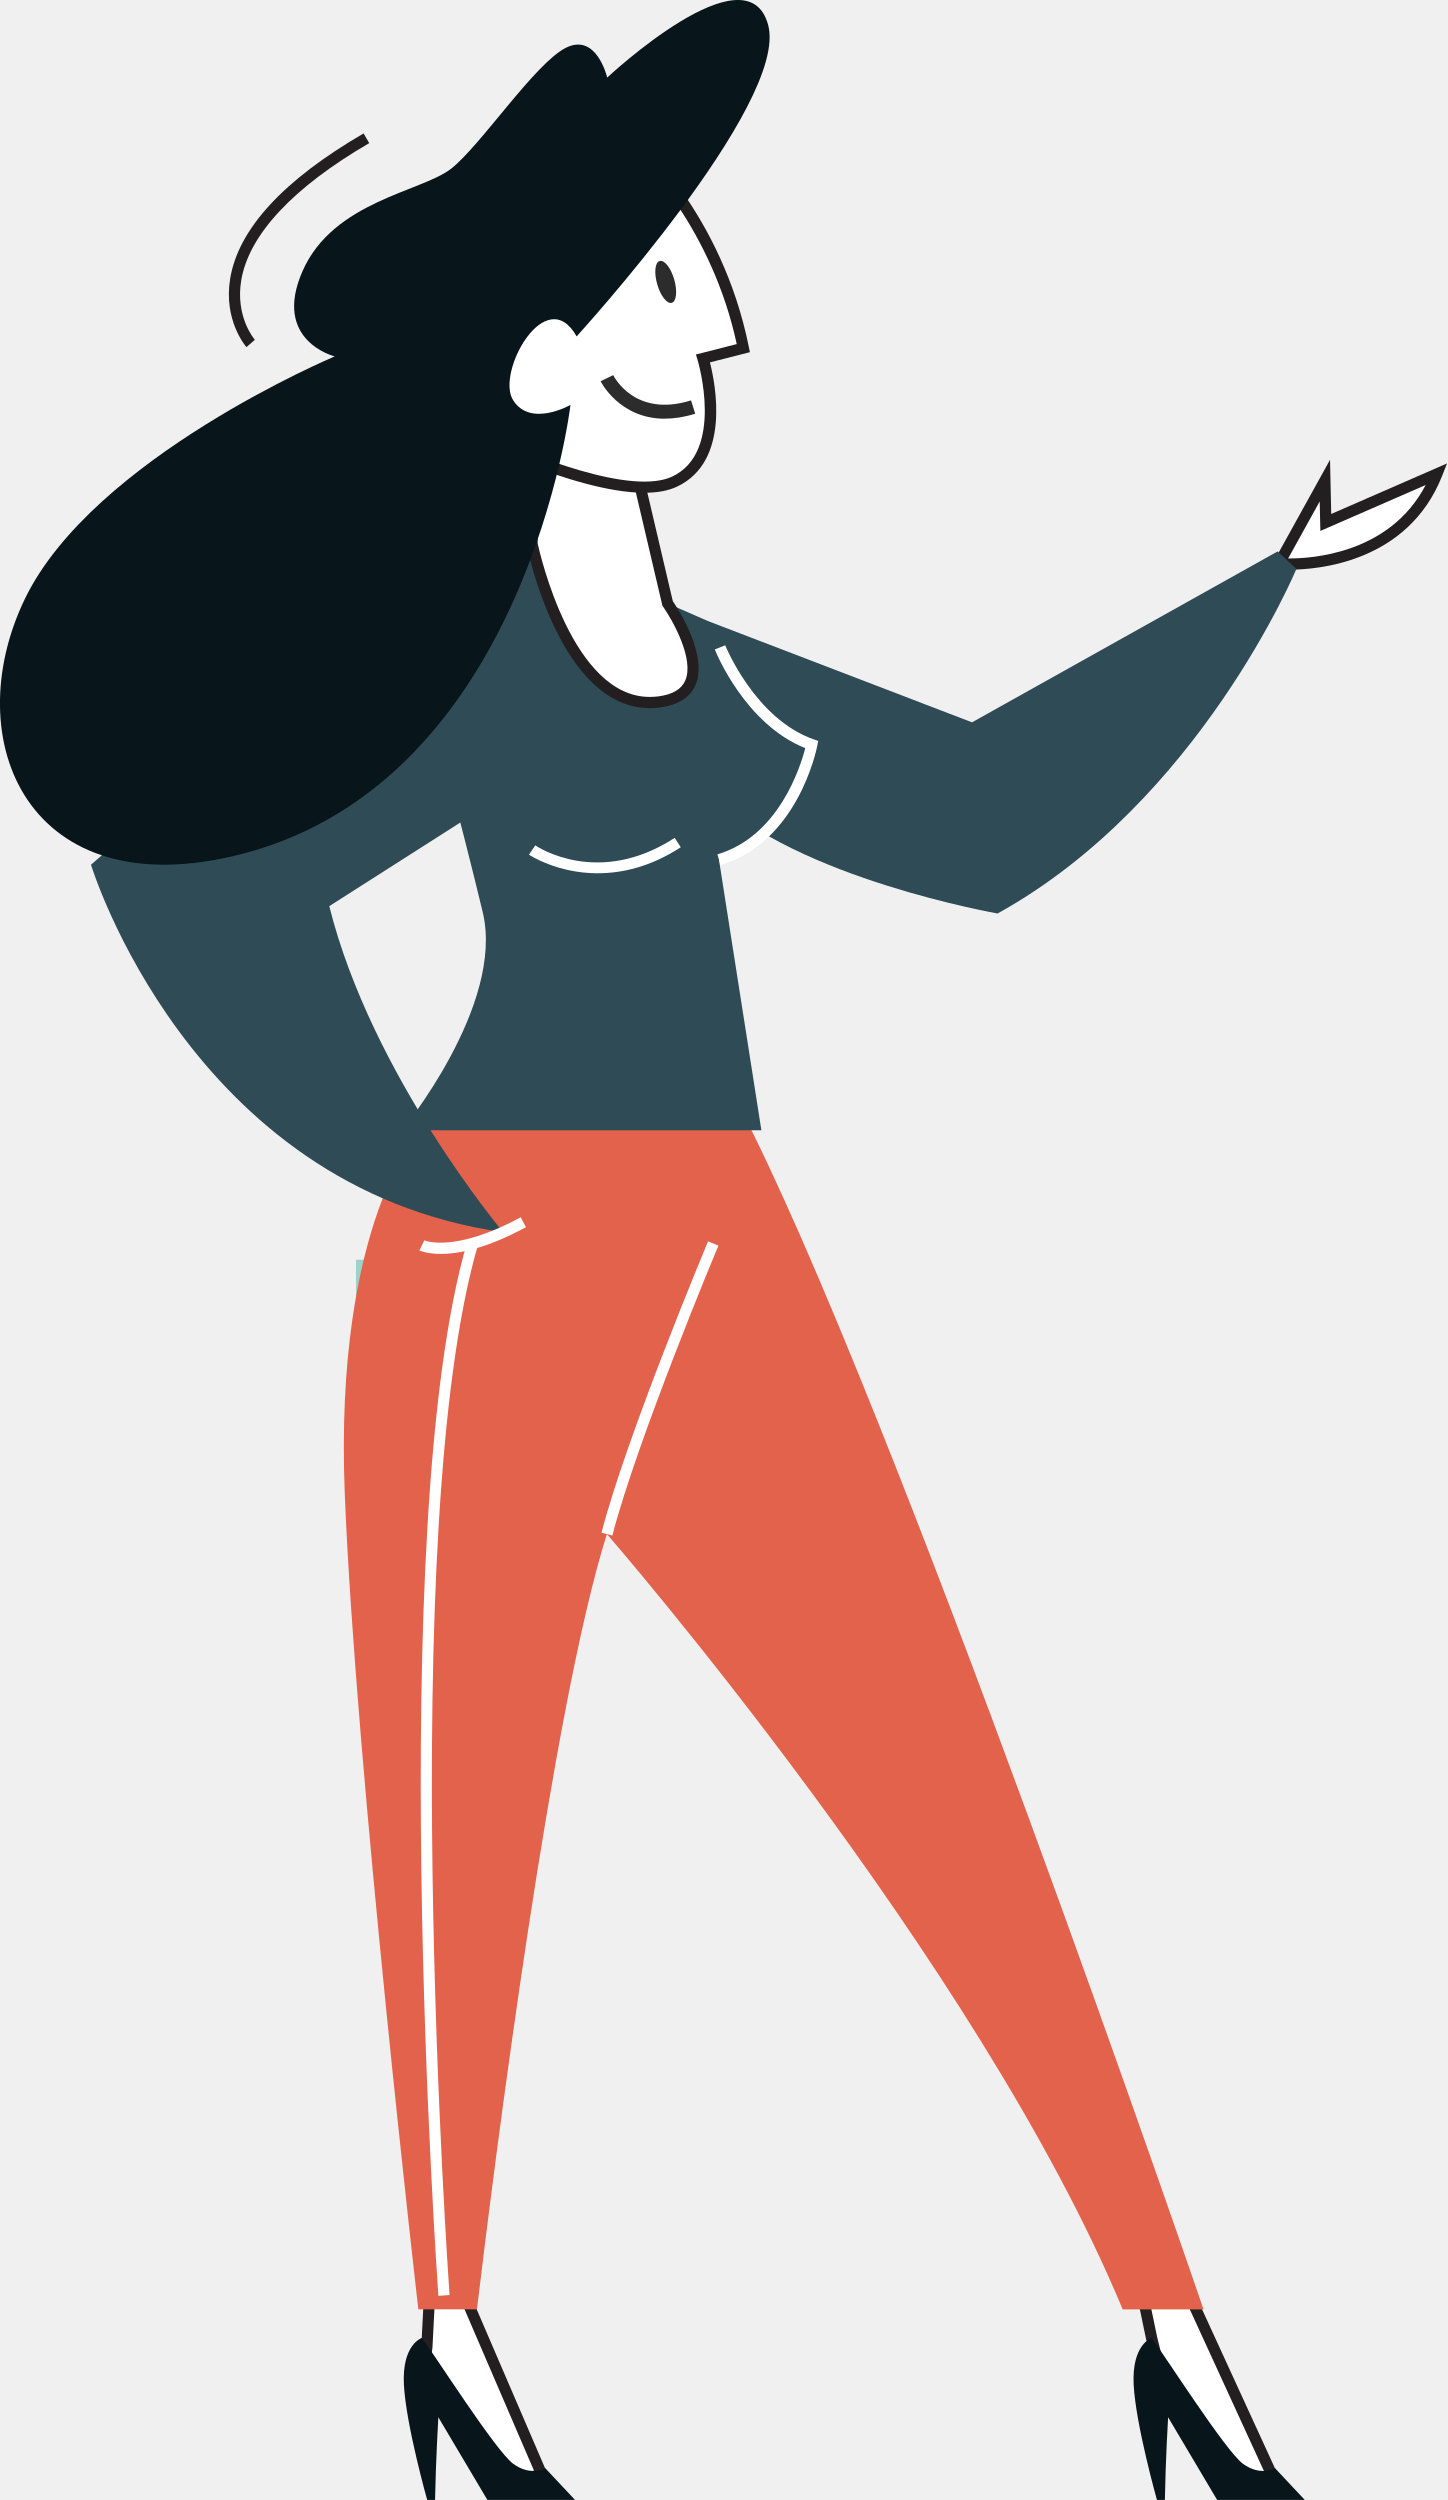
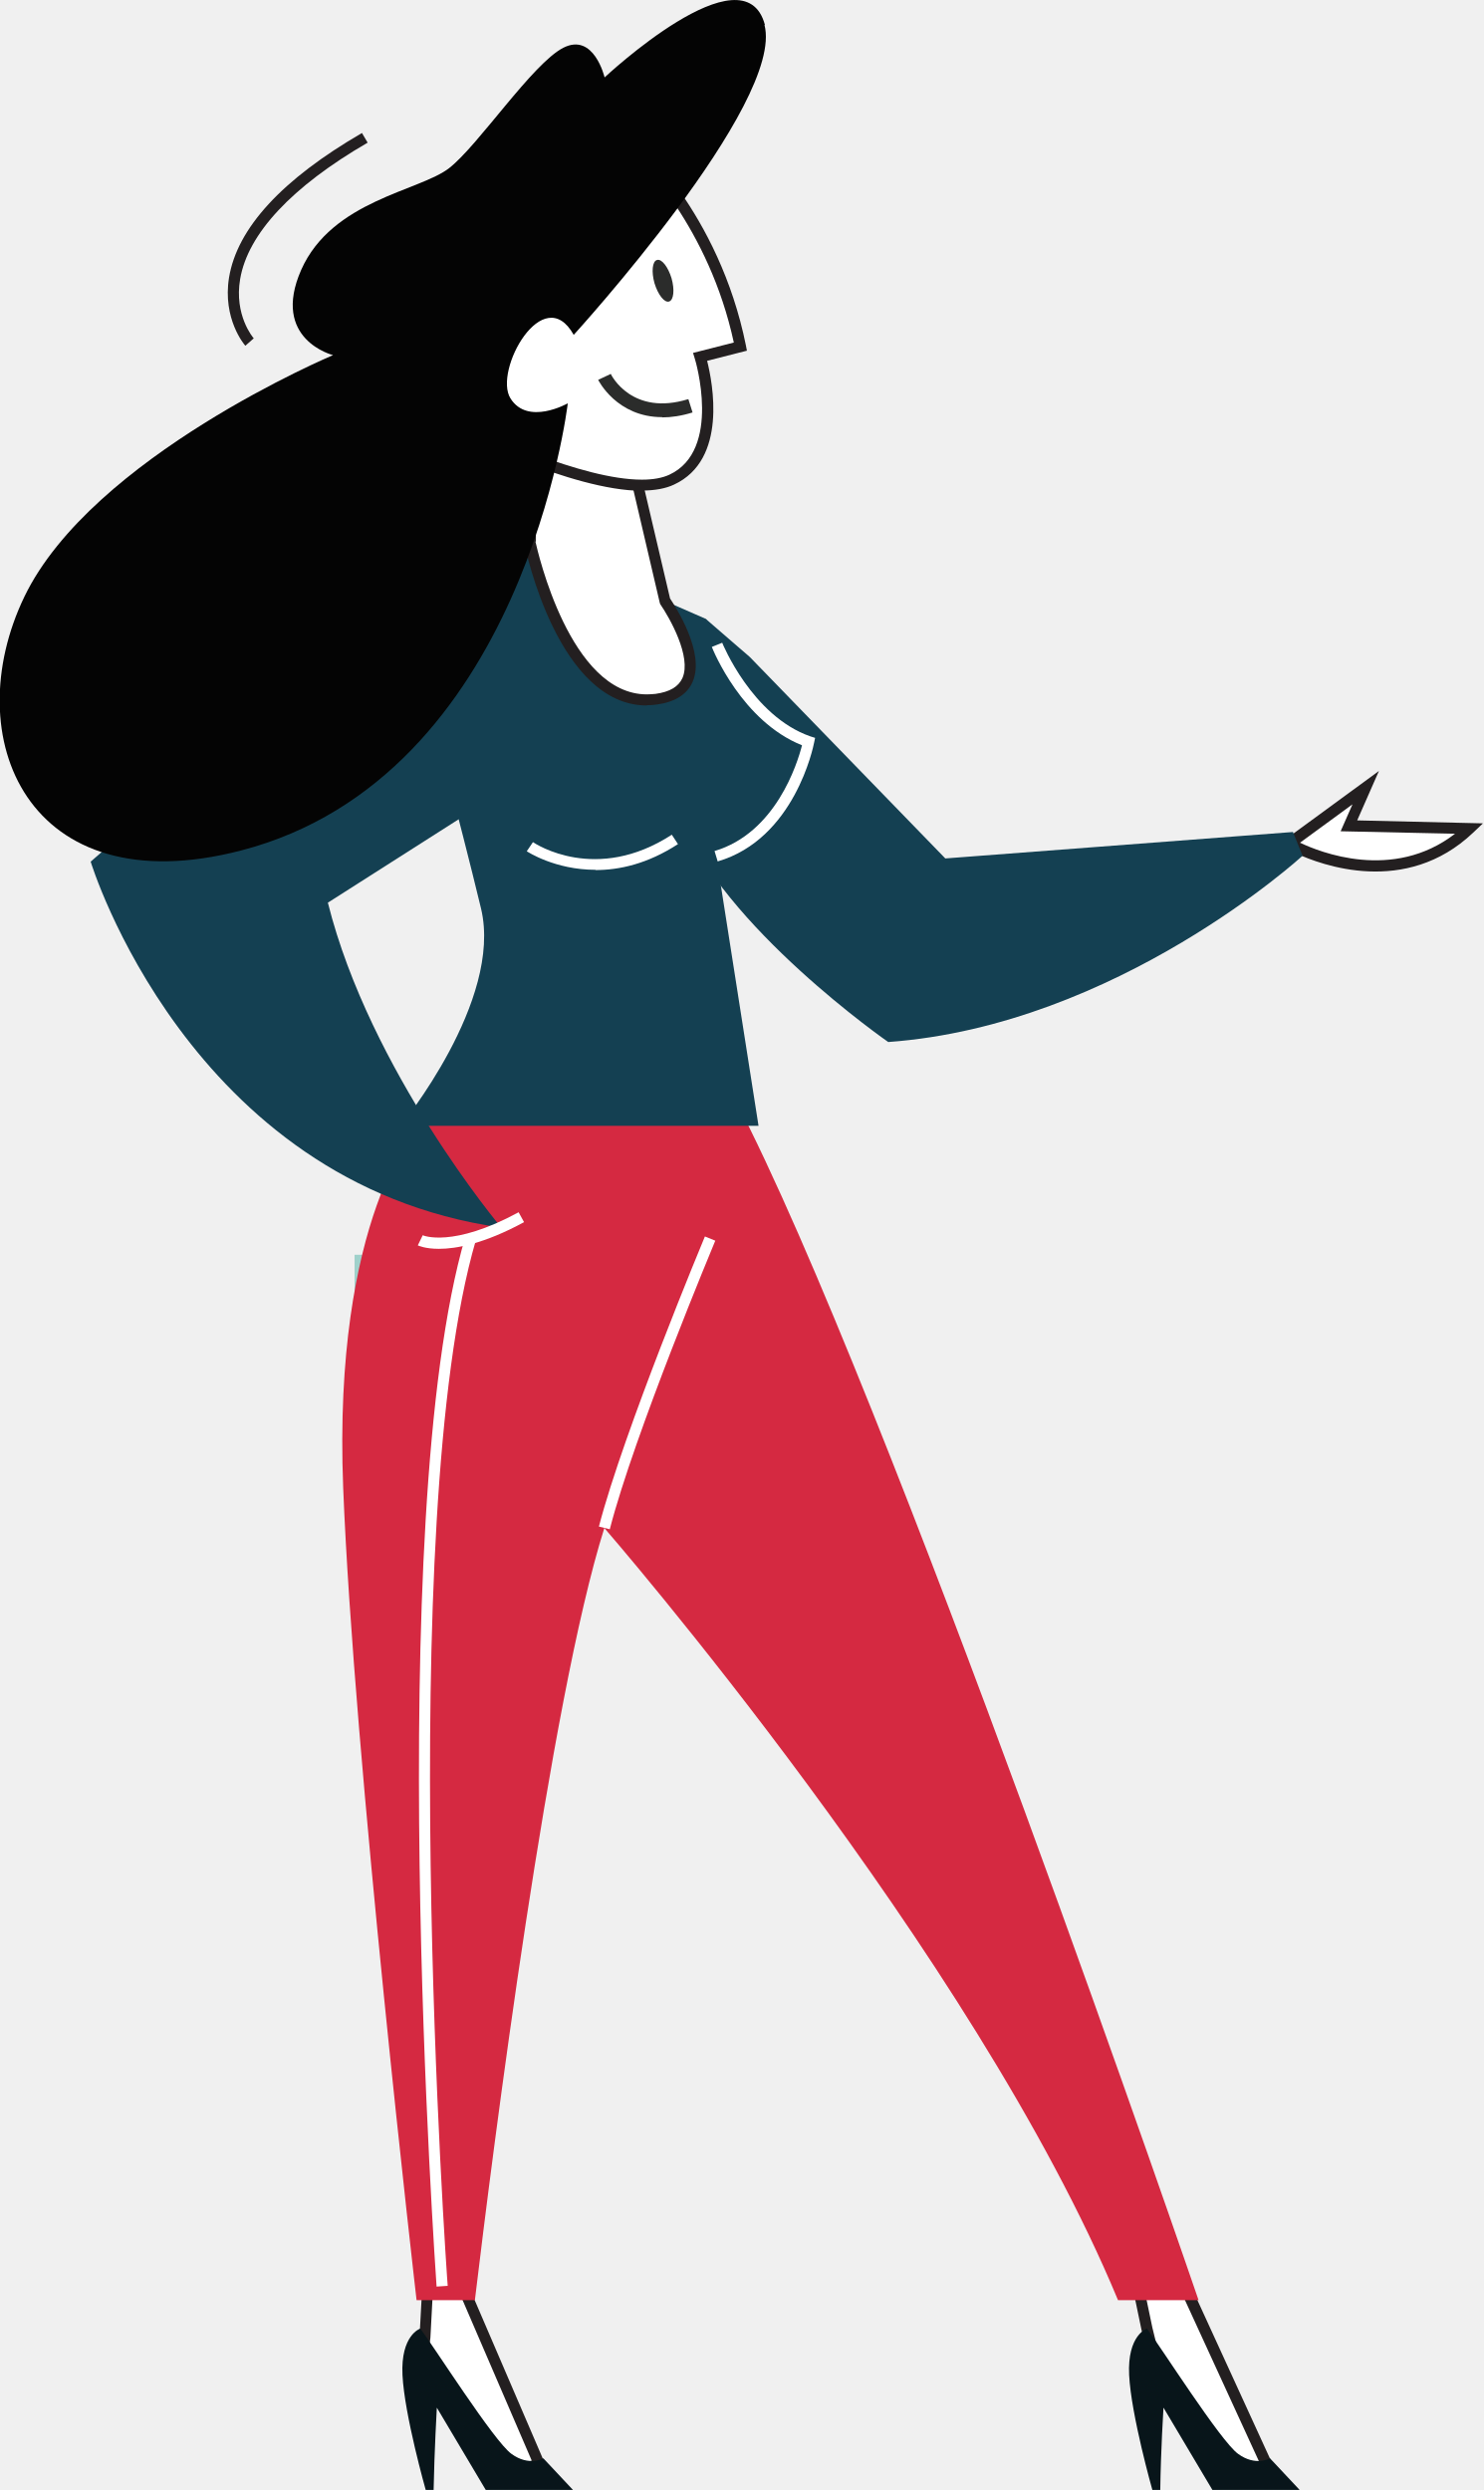
- <svg xmlns="http://www.w3.org/2000/svg" xml:space="preserve" width="27.181mm" height="46.96mm" version="1.1" style="shape-rendering:geometricPrecision; text-rendering:geometricPrecision; image-rendering:optimizeQuality; fill-rule:evenodd; clip-rule:evenodd" viewBox="0 0 246.63 426.09">
+ <svg xmlns="http://www.w3.org/2000/svg" xml:space="preserve" width="27.973mm" height="46.96mm" version="1.1" style="shape-rendering:geometricPrecision; text-rendering:geometricPrecision; image-rendering:optimizeQuality; fill-rule:evenodd; clip-rule:evenodd" viewBox="0 0 60.03 100.77">
  <defs>
    <style type="text/css">
   
+     .fil6 {fill:#040404;fill-rule:nonzero}
    .fil5 {fill:#08151A;fill-rule:nonzero}
+     .fil4 {fill:#144052;fill-rule:nonzero}
    .fil1 {fill:#231F20;fill-rule:nonzero}
-     .fil6 {fill:#2B2C2B;fill-rule:nonzero}
-     .fil4 {fill:#2E4B56;fill-rule:nonzero}
+     .fil7 {fill:#2B2C2B;fill-rule:nonzero}
    .fil0 {fill:#9FD1CB;fill-rule:nonzero}
-     .fil3 {fill:#E3624C;fill-rule:nonzero}
+     .fil3 {fill:#D52941;fill-rule:nonzero}
    .fil2 {fill:white;fill-rule:nonzero}
   
  </style>
  </defs>
  <g id="Camada_x0020_1">
-     <polygon class="fil0" points="60.67,247.85 63.06,247.85 63.06,214.71 60.67,214.71 " />
-     <path class="fil1" d="M205.31 419.54l9.7 4.02 1.39 -1.96 -12.94 -28.21 -2.55 -6.75 -7.41 -2.58 2.98 14.37 1.17 4.72 7.64 16.39zm9.88 4.61l-10.23 -4.24 -0.04 -0.09 -7.7 -16.52 -1.18 -4.77 -3.16 -15.2 8.41 2.93 2.62 6.94 13.05 28.44 -1.77 2.49z" />
-     <path class="fil1" d="M72.15 407.25l16.34 16.3 3.41 -2.23 -13.9 -32.29 -4.67 1.06 0 3.52 -0.33 6.34 -0.84 7.3zm16.27 16.91l-0.13 -0.13 -16.64 -16.6 0.86 -7.51 0.33 -6.31 0 -3.9 5.43 -1.24 14.22 33.03 -4.07 2.66z" />
-     <polygon class="fil2" points="201.11,386.46 203.69,393.3 216.68,421.63 215.1,423.86 205.14,419.73 197.44,403.21 196.27,398.48 193.2,383.71 " />
-     <path class="fil1" d="M205.85 418.99l8.92 3.7 0.83 -1.15 -12.79 -27.89 -2.42 -6.42 -5.9 -2.05 2.73 13.13 1.14 4.6 7.51 16.1zm9.59 6.04l-11.01 -4.56 -7.92 -17.03 -1.17 -4.73 -3.42 -16.46 9.92 3.45 2.73 7.23 13.21 28.8 -2.34 3.29z" />
-     <polygon class="fil2" points="73.09,389.9 73.09,393.62 72.76,399.94 71.9,407.34 88.46,423.86 92.19,421.42 78.14,388.75 " />
-     <path class="fil1" d="M72.9 406.99l15.68 15.65 2.42 -1.58 -13.43 -31.19 -3.53 0.81 0 3 -0.33 6.38 -0.8 6.94zm15.43 18.09l-17.43 -17.39 0.91 -7.82 0.32 -6.27 0 -4.45 6.56 -1.49 14.69 34.13 -5.05 3.3z" />
-     <path class="fil3" d="M103.44 261.46c0,0 63.33,72.9 87.91,132.15l13.78 0c0,0 -53.23,-155.56 -79.38,-205.57 0,0 -24.78,-5.61 -26.15,-6.48 -1.38,-0.87 -15.6,1.43 -15.6,1.43l-12.39 9.63c0,0 -14.69,15.6 -12.85,61.95 1.84,46.34 12.54,139.03 12.54,139.03l9.99 0c3.04,-25.4 12.77,-102.46 22.15,-132.15z" />
-     <path class="fil2" d="M218.05 98.51l0.49 -2.41c0,0 19.67,1.55 26.35,-15.31l-18.93 8.26 -0.16 -7.13 -7.39 13.35 -1.92 3.25 1.55 0z" />
-     <path class="fil1" d="M219.55 95.18c3.7,0.03 17.26,-0.66 23.44,-12.52l-17.95 7.83 -0.11 -5.03 -5.38 9.72zm-0.72 4.29l-4 0 2.77 -4.69 9.09 -16.42 0.2 9.24 19.74 -8.62 -0.85 2.16c-5.87,14.8 -21.34,15.95 -25.94,15.95 -0.2,0 -0.37,0 -0.53,-0l-0.48 2.38z" />
-     <path class="fil4" d="M116.58 109.12l4.24 -3.21 44.85 17.2 52.08 -29.13 3.21 2.98c0,0 -16.52,39.69 -50.93,58.73 0,0 -34.18,-5.96 -48.64,-20.19 -14.46,-14.23 -13.08,-15.6 -13.08,-15.6l8.26 -10.79z" />
-     <path class="fil5" d="M71.9 398.48c2.24,2.93 12.59,19.27 15.58,21.45 2.99,2.18 5.46,0.75 5.46,0.75l5.06 5.4 -14.93 0 -8.36 -14.09c0,0 -0.44,7.46 -0.56,14.09l-1.34 0c0,0 -3.62,-12.82 -3.97,-19.66 -0.35,-6.85 3.05,-7.94 3.05,-7.94z" />
-     <path class="fil5" d="M196.27 398.48c2.25,2.93 12.6,19.27 15.59,21.45 2.99,2.18 5.46,0.75 5.46,0.75l5.06 5.4 -14.93 0 -8.36 -14.09c0,0 -0.44,7.46 -0.55,14.09l-1.35 0c0,0 -3.62,-12.82 -3.97,-19.66 -0.34,-6.85 3.05,-7.94 3.05,-7.94z" />
-     <path class="fil4" d="M82.28 89.05l38.54 16.87c0,0 4.82,14.8 17.55,20.99 0,0 -2.41,15.49 -15.83,19.62l7.23 46.11 -61.26 0c0,0 17.55,-21.33 13.77,-37.16 -3.79,-15.83 -9.29,-35.79 -9.29,-37.51 0,-1.72 1.38,-15.83 2.76,-16.87 1.37,-1.03 6.54,-12.04 6.54,-12.04z" />
-     <path class="fil4" d="M85.76 210.01c0,0 -22.41,-26.67 -29.64,-55.57l36.13 -23.06c0,0 9.98,-21.33 -9.98,-42.33l-66.76 58.33c0,0 16.72,55.03 70.25,62.63z" />
-     <path class="fil2" d="M113.79 102.83l-6.08 -25.92 -9.79 -5.54 -7.23 3.88 0 17.47c0,0 5.92,28.98 21.63,26.9 12.16,-1.61 1.47,-16.8 1.47,-16.8z" />
-     <path class="fil1" d="M91.64 92.62c0.37,1.7 5.92,26.16 19.09,26.16l0 0c0.48,0 0.97,-0.03 1.47,-0.09 2.43,-0.32 3.94,-1.21 4.59,-2.7 1.6,-3.65 -2.18,-10.33 -3.78,-12.6l-0.11 -0.15 -0.04 -0.18 -5.98 -25.51 -8.97 -5.08 -6.27 3.36 0 16.8zm19.09 28.07l0 0c-15.12,0 -20.74,-26.64 -20.98,-27.77l-0.02 -0.19 0 -18.04 8.2 -4.4 10.61 6.01 6.13 26.15c0.85,1.26 6.07,9.26 3.86,14.31 -0.93,2.13 -2.98,3.42 -6.09,3.83 -0.58,0.08 -1.15,0.11 -1.72,0.11z" />
-     <path class="fil2" d="M107.46 23.91c0,0 14.64,12.63 19.23,35.42l-6.87 1.75c0,0 5.02,16.41 -4.89,21.02 -9.91,4.61 -37.22,-9.4 -37.22,-9.4l14.8 -37.28c0,0 7.22,-9.88 8.81,-9.99 1.58,-0.11 6.14,-1.52 6.14,-1.52z" />
-     <path class="fil1" d="M78.92 72.24c3.79,1.86 20.6,9.84 30.9,9.84 1.93,0 3.51,-0.29 4.71,-0.84 9.04,-4.2 4.42,-19.72 4.37,-19.87l-0.29 -0.95 6.96 -1.78c-4.23,-19.6 -16.07,-31.5 -18.35,-33.64 -1.27,0.38 -4.36,1.27 -5.77,1.39 -1.03,0.45 -4.97,5.24 -8.1,9.51l-14.43 36.35zm30.9 11.74c-12.06,0 -31.71,-10.01 -32.54,-10.43l-0.77 -0.4 15.16 -38.2 0.07 -0.1c3.41,-4.67 7.83,-10.26 9.51,-10.38 1.21,-0.08 4.69,-1.09 5.93,-1.48l0.5 -0.15 0.4 0.34c0.61,0.53 14.94,13.11 19.55,35.95l0.18 0.89 -6.81 1.74c0.95,3.72 3.56,16.92 -5.66,21.2 -1.45,0.68 -3.31,1.02 -5.51,1.02z" />
-     <path class="fil5" d="M130.93 4.28c-3.56,-13.41 -27.44,8.94 -27.44,8.94 0,0 -1.8,-7.75 -7.08,-5.06 -5.27,2.69 -14.5,16.66 -19.52,20.59 -5.02,3.93 -20.05,5.51 -25.31,17.42 -5.26,11.92 5.47,14.57 5.47,14.57 0,0 -41.22,17.32 -52.81,41.33 -11.6,24.02 0.52,52.93 37.04,43.46 48.48,-12.56 55.95,-76.52 55.95,-76.52 0,0 -6.84,3.91 -9.79,-0.83 -2.95,-4.73 5.62,-20.15 10.84,-10.85 0,0 36.2,-39.64 32.65,-53.05z" />
-     <path class="fil6" d="M112.02 48.47c0.57,1.97 1.68,3.37 2.48,3.14 0.8,-0.24 0.98,-2.02 0.41,-3.99 -0.57,-1.97 -1.68,-3.37 -2.48,-3.14 -0.8,0.23 -0.98,2.01 -0.41,3.98z" />
-     <path class="fil6" d="M113.3 71.36c-7.77,0 -10.9,-6.32 -10.93,-6.39l2.15 -1.04c0.14,0.3 3.69,7.29 13.26,4.31l0.71 2.27c-1.92,0.6 -3.64,0.84 -5.18,0.84z" />
-     <path class="fil1" d="M42 59.16c-0.16,-0.19 -3.93,-4.59 -2.77,-11.67 1.39,-8.46 9.04,-16.78 22.74,-24.75l0.96 1.65c-12.97,7.54 -20.51,15.61 -21.81,23.36 -1.04,6.19 2.18,10 2.32,10.16l-1.44 1.25z" />
-     <path class="fil2" d="M75.09 213.71c-2.34,0 -3.5,-0.54 -3.6,-0.59l0.83 -1.72c0.05,0.02 5.11,2.21 16.42,-3.93l0.91 1.68c-6.85,3.72 -11.62,4.57 -14.55,4.57z" />
-     <path class="fil2" d="M74.72 391.3c-0.1,-1.31 -9.28,-131.09 4.91,-179.63l1.83 0.53c-14.09,48.22 -4.93,177.66 -4.84,178.96l-1.9 0.14z" />
-     <path class="fil2" d="M104.37 261.71l-1.85 -0.48c4.25,-16.41 18.02,-49.33 18.16,-49.66l1.76 0.73c-0.14,0.33 -13.85,33.12 -18.07,49.4z" />
-     <path class="fil2" d="M122.81 147.44l-0.54 -1.83c10.45,-3.07 14.16,-14.93 14.98,-18.1 -10.26,-4.1 -15.21,-16.29 -15.42,-16.82l1.77 -0.71c0.05,0.12 5.11,12.55 15.08,16.03l0.78 0.27 -0.16 0.81c-0.13,0.67 -3.35,16.47 -16.5,20.35z" />
-     <path class="fil2" d="M101.9 148.84c-6.99,0 -11.68,-3.13 -11.75,-3.18l1.08 -1.58c0.43,0.3 10.81,7.15 23.76,-1.28l1.04 1.6c-5.18,3.37 -10.04,4.43 -14.12,4.43z" />
+     <polygon class="fil0" points="14.35,58.62 14.91,58.62 14.91,50.78 14.35,50.78 " />
+     <path class="fil1" d="M48.56 99.22l2.29 0.95 0.33 -0.46 -3.06 -6.67 -0.6 -1.6 -1.75 -0.61 0.71 3.4 0.28 1.12 1.81 3.88zm2.34 1.09l-2.42 -1 -0.01 -0.02 -1.82 -3.91 -0.28 -1.13 -0.75 -3.6 1.99 0.69 0.62 1.64 3.09 6.73 -0.42 0.59z" />
+     <path class="fil1" d="M17.06 96.31l3.86 3.86 0.81 -0.53 -3.29 -7.64 -1.1 0.25 0 0.83 -0.08 1.5 -0.2 1.73zm3.85 4l-0.03 -0.03 -3.93 -3.93 0.2 -1.78 0.08 -1.49 0 -0.92 1.28 -0.29 3.36 7.81 -0.96 0.63z" />
+     <polygon class="fil2" points="47.56,91.4 48.17,93.02 51.25,99.72 50.87,100.24 48.51,99.27 46.69,95.36 46.42,94.24 45.69,90.75 " />
+     <path class="fil1" d="M48.68 99.09l2.11 0.87 0.2 -0.27 -3.03 -6.6 -0.57 -1.52 -1.4 -0.48 0.65 3.11 0.27 1.09 1.78 3.81zm2.27 1.43l-2.6 -1.08 -1.87 -4.03 -0.28 -1.12 -0.81 -3.89 2.35 0.82 0.65 1.71 3.12 6.81 -0.55 0.78z" />
+     <polygon class="fil2" points="17.28,92.21 17.28,93.09 17.21,94.59 17.01,96.34 20.92,100.24 21.8,99.66 18.48,91.94 " />
+     <path class="fil1" d="M17.24 96.25l3.71 3.7 0.57 -0.37 -3.18 -7.38 -0.84 0.19 0 0.71 -0.08 1.51 -0.19 1.64zm3.65 4.28l-4.12 -4.11 0.21 -1.85 0.08 -1.48 0 -1.05 1.55 -0.35 3.47 8.07 -1.19 0.78z" />
+     <path class="fil3" d="M24.46 61.84c0,0 14.98,17.24 20.79,31.25l3.26 0c0,0 -12.59,-36.79 -18.77,-48.62 0,0 -5.86,-1.33 -6.19,-1.53 -0.33,-0.21 -3.69,0.34 -3.69,0.34l-2.93 2.28c0,0 -3.47,3.69 -3.04,14.65 0.43,10.96 2.97,32.88 2.97,32.88l2.36 0c0.72,-6.01 3.02,-24.23 5.24,-31.25z" />
+     <path class="fil2" d="M51.95 34.67l0.34 -0.47c0,0 4.07,2.29 7.18,-0.66l-4.88 -0.11 0.68 -1.55 -2.91 2.13 -0.73 0.51 0.33 0.15z" />
+     <path class="fil1" d="M52.61 34.1c0.79,0.38 3.77,1.58 6.28,-0.36l-4.63 -0.1 0.48 -1.09 -2.12 1.55zm-0.58 0.85l-0.86 -0.4 1.06 -0.73 3.58 -2.62 -0.88 2 5.09 0.12 -0.4 0.38c-2.73,2.59 -6.16,1.3 -7.15,0.84 -0.04,-0.02 -0.08,-0.04 -0.11,-0.05l-0.34 0.46z" />
+     <path class="fil4" d="M28.92 26.96l-0.35 -1.91 1.78 1.54 7.91 8.15 14.07 -1.07 0.39 0.96c0,0 -7.49,6.87 -16.77,7.54 0,0 -6.74,-4.68 -8.43,-9.17 -1.69,-4.49 -1.25,-4.65 -1.25,-4.65l2.64 -1.39z" />
+     <path class="fil5" d="M17.01 94.24c0.53,0.69 2.98,4.56 3.69,5.07 0.71,0.52 1.29,0.18 1.29,0.18l1.2 1.28 -3.53 0 -1.98 -3.33c0,0 -0.1,1.76 -0.13,3.33l-0.32 0c0,0 -0.86,-3.03 -0.94,-4.65 -0.08,-1.62 0.72,-1.88 0.72,-1.88z" />
+     <path class="fil5" d="M46.42 94.24c0.53,0.69 2.98,4.56 3.69,5.07 0.71,0.52 1.29,0.18 1.29,0.18l1.2 1.28 -3.53 0 -1.98 -3.33c0,0 -0.11,1.76 -0.13,3.33l-0.32 0c0,0 -0.86,-3.03 -0.94,-4.65 -0.08,-1.62 0.72,-1.88 0.72,-1.88z" />
+     <path class="fil4" d="M20.28 49.67c0,0 -5.3,-6.31 -7.01,-13.14l8.55 -5.45c0,0 2.36,-5.05 -2.36,-10.01l-15.79 13.8c0,0 3.95,13.01 16.61,14.81z" />
+     <path class="fil4" d="M19.46 21.06l9.12 3.99c0,0 1.14,3.5 4.15,4.96 0,0 -0.57,3.66 -3.74,4.64l1.71 10.91 -14.49 0c0,0 4.15,-5.05 3.26,-8.79 -0.9,-3.74 -2.2,-8.46 -2.2,-8.87 0,-0.41 0.33,-3.74 0.65,-3.99 0.32,-0.24 1.55,-2.85 1.55,-2.85z" />
+     <path class="fil2" d="M26.91 24.32l-1.44 -6.13 -2.32 -1.31 -1.71 0.92 0 4.13c0,0 1.4,6.85 5.12,6.36 2.88,-0.38 0.35,-3.97 0.35,-3.97z" />
+     <path class="fil1" d="M21.67 21.91c0.09,0.4 1.4,6.19 4.51,6.19l0 0c0.11,0 0.23,-0.01 0.35,-0.02 0.58,-0.08 0.93,-0.29 1.09,-0.64 0.38,-0.86 -0.52,-2.44 -0.89,-2.98l-0.02 -0.04 -0.01 -0.04 -1.41 -6.03 -2.12 -1.2 -1.48 0.8 0 3.97zm4.51 6.64l0 0c-3.58,0 -4.91,-6.3 -4.96,-6.57l-0 -0.05 0 -4.27 1.94 -1.04 2.51 1.42 1.45 6.18c0.2,0.3 1.44,2.19 0.91,3.38 -0.22,0.5 -0.71,0.81 -1.44,0.91 -0.14,0.02 -0.27,0.03 -0.41,0.03z" />
+     <path class="fil2" d="M25.41 5.66c0,0 3.46,2.99 4.55,8.38l-1.63 0.41c0,0 1.19,3.88 -1.16,4.97 -2.34,1.09 -8.8,-2.22 -8.8,-2.22l3.5 -8.82c0,0 1.71,-2.34 2.08,-2.36 0.37,-0.03 1.45,-0.36 1.45,-0.36z" />
+     <path class="fil1" d="M18.67 17.08c0.9,0.44 4.87,2.33 7.31,2.33 0.46,0 0.83,-0.07 1.11,-0.2 2.14,-0.99 1.05,-4.66 1.03,-4.7l-0.07 -0.23 1.65 -0.42c-1,-4.64 -3.8,-7.45 -4.34,-7.96 -0.3,0.09 -1.03,0.3 -1.36,0.33 -0.24,0.11 -1.18,1.24 -1.91,2.25l-3.41 8.6zm7.31 2.78c-2.85,0 -7.5,-2.37 -7.7,-2.47l-0.18 -0.09 3.59 -9.03 0.02 -0.02c0.81,-1.1 1.85,-2.43 2.25,-2.46 0.29,-0.02 1.11,-0.26 1.4,-0.35l0.12 -0.04 0.09 0.08c0.14,0.12 3.53,3.1 4.62,8.5l0.04 0.21 -1.61 0.41c0.22,0.88 0.84,4 -1.34,5.01 -0.34,0.16 -0.78,0.24 -1.3,0.24z" />
+     <path class="fil6" d="M30.96 1.01c-0.84,-3.17 -6.49,2.12 -6.49,2.12 0,0 -0.43,-1.83 -1.67,-1.2 -1.25,0.64 -3.43,3.94 -4.62,4.87 -1.19,0.93 -4.74,1.3 -5.99,4.12 -1.24,2.82 1.29,3.45 1.29,3.45 0,0 -9.75,4.1 -12.49,9.77 -2.74,5.68 0.12,12.52 8.76,10.28 11.47,-2.97 13.23,-18.1 13.23,-18.1 0,0 -1.62,0.92 -2.32,-0.2 -0.7,-1.12 1.33,-4.77 2.56,-2.57 0,0 8.56,-9.38 7.72,-12.55z" />
+     <path class="fil7" d="M26.49 11.46c0.14,0.46 0.4,0.8 0.59,0.74 0.19,-0.06 0.23,-0.48 0.1,-0.94 -0.14,-0.46 -0.4,-0.8 -0.59,-0.74 -0.19,0.05 -0.23,0.48 -0.1,0.94z" />
+     <path class="fil7" d="M26.8 16.88c-1.84,0 -2.58,-1.49 -2.59,-1.51l0.51 -0.24c0.03,0.07 0.87,1.72 3.14,1.02l0.17 0.54c-0.45,0.14 -0.86,0.2 -1.23,0.2z" />
+     <path class="fil1" d="M9.93 13.99c-0.04,-0.04 -0.93,-1.09 -0.66,-2.76 0.33,-2 2.14,-3.97 5.38,-5.85l0.23 0.39c-3.07,1.78 -4.85,3.69 -5.16,5.52 -0.25,1.46 0.52,2.37 0.55,2.4l-0.34 0.3z" />
+     <path class="fil2" d="M17.76 50.54c-0.55,0 -0.83,-0.13 -0.85,-0.14l0.2 -0.41c0.01,0.01 1.21,0.52 3.88,-0.93l0.22 0.4c-1.62,0.88 -2.75,1.08 -3.44,1.08z" />
+     <path class="fil2" d="M17.67 92.54c-0.02,-0.31 -2.2,-31 1.16,-42.48l0.43 0.13c-3.33,11.4 -1.17,42.02 -1.14,42.32l-0.45 0.03z" />
+     <path class="fil2" d="M24.68 61.89l-0.44 -0.11c1.01,-3.88 4.26,-11.67 4.29,-11.74l0.42 0.17c-0.03,0.08 -3.28,7.83 -4.27,11.68z" />
+     <path class="fil2" d="M29.05 34.87l-0.13 -0.43c2.47,-0.73 3.35,-3.53 3.54,-4.28 -2.43,-0.97 -3.6,-3.85 -3.65,-3.98l0.42 -0.17c0.01,0.03 1.21,2.97 3.57,3.79l0.19 0.06 -0.04 0.19c-0.03,0.16 -0.79,3.9 -3.9,4.81z" />
+     <path class="fil2" d="M24.1 35.2c-1.65,0 -2.76,-0.74 -2.78,-0.75l0.25 -0.37c0.1,0.07 2.56,1.69 5.62,-0.3l0.25 0.38c-1.23,0.8 -2.37,1.05 -3.34,1.05z" />
  </g>
</svg>
